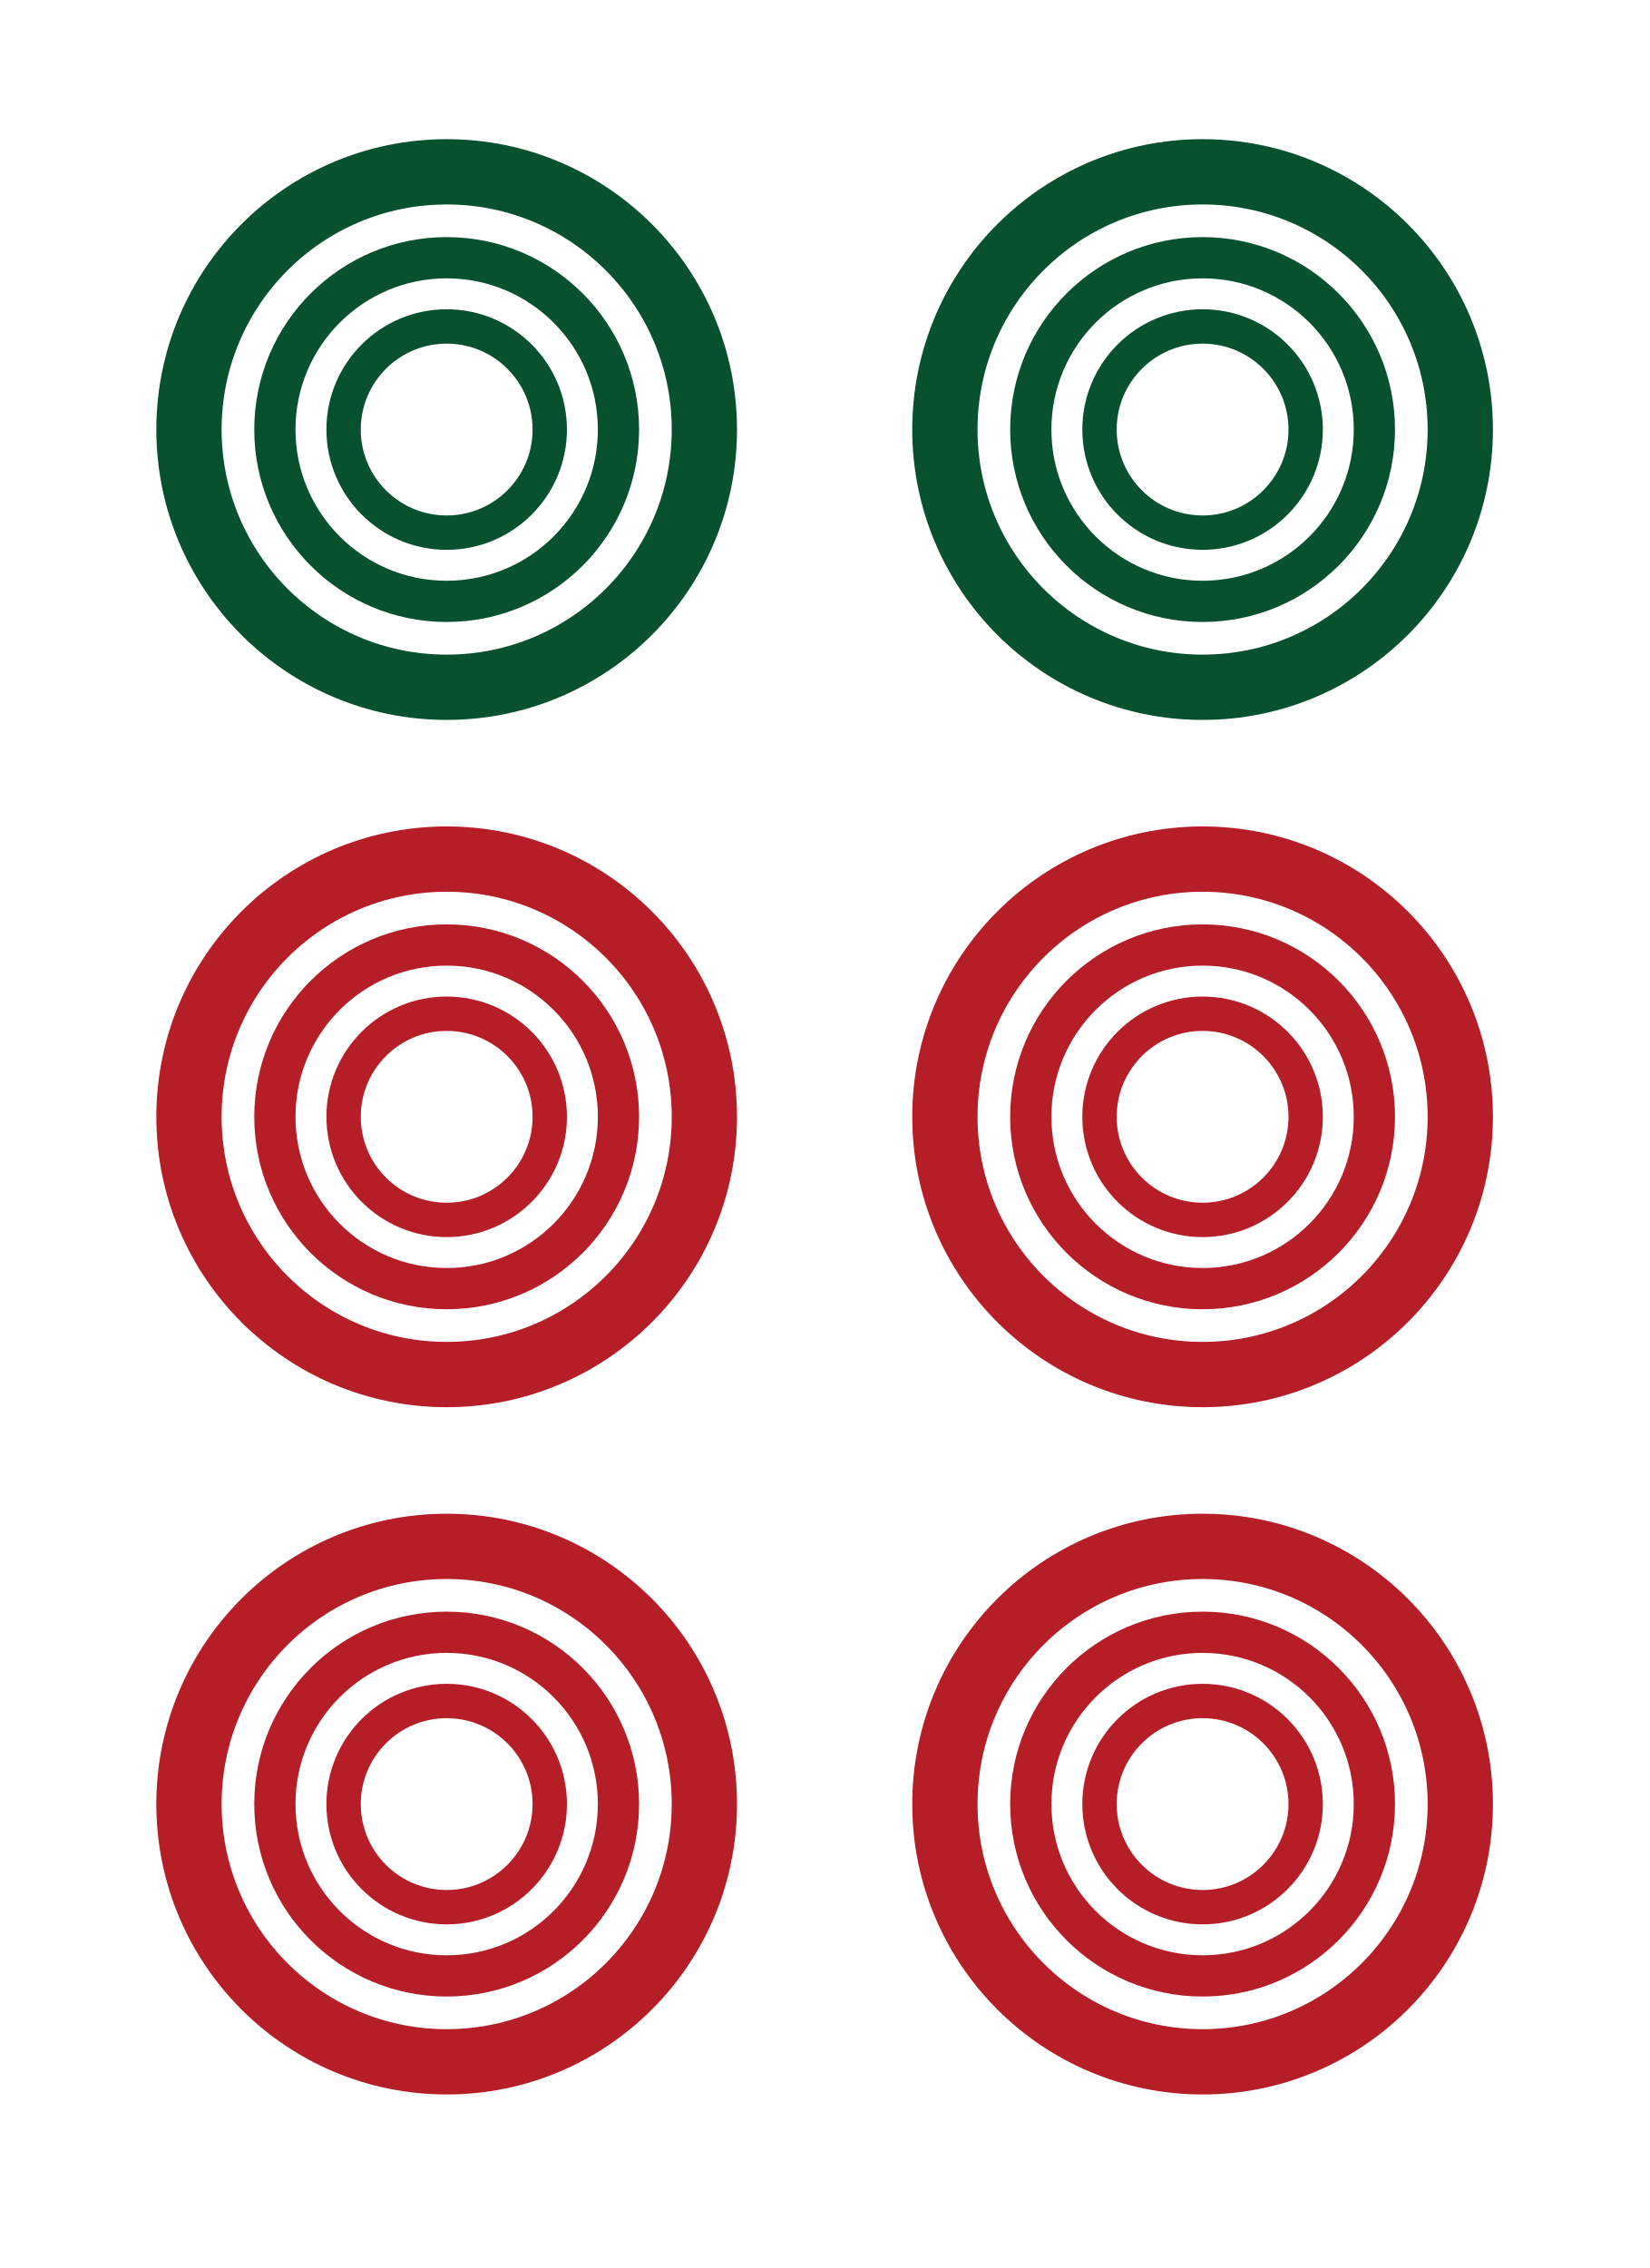
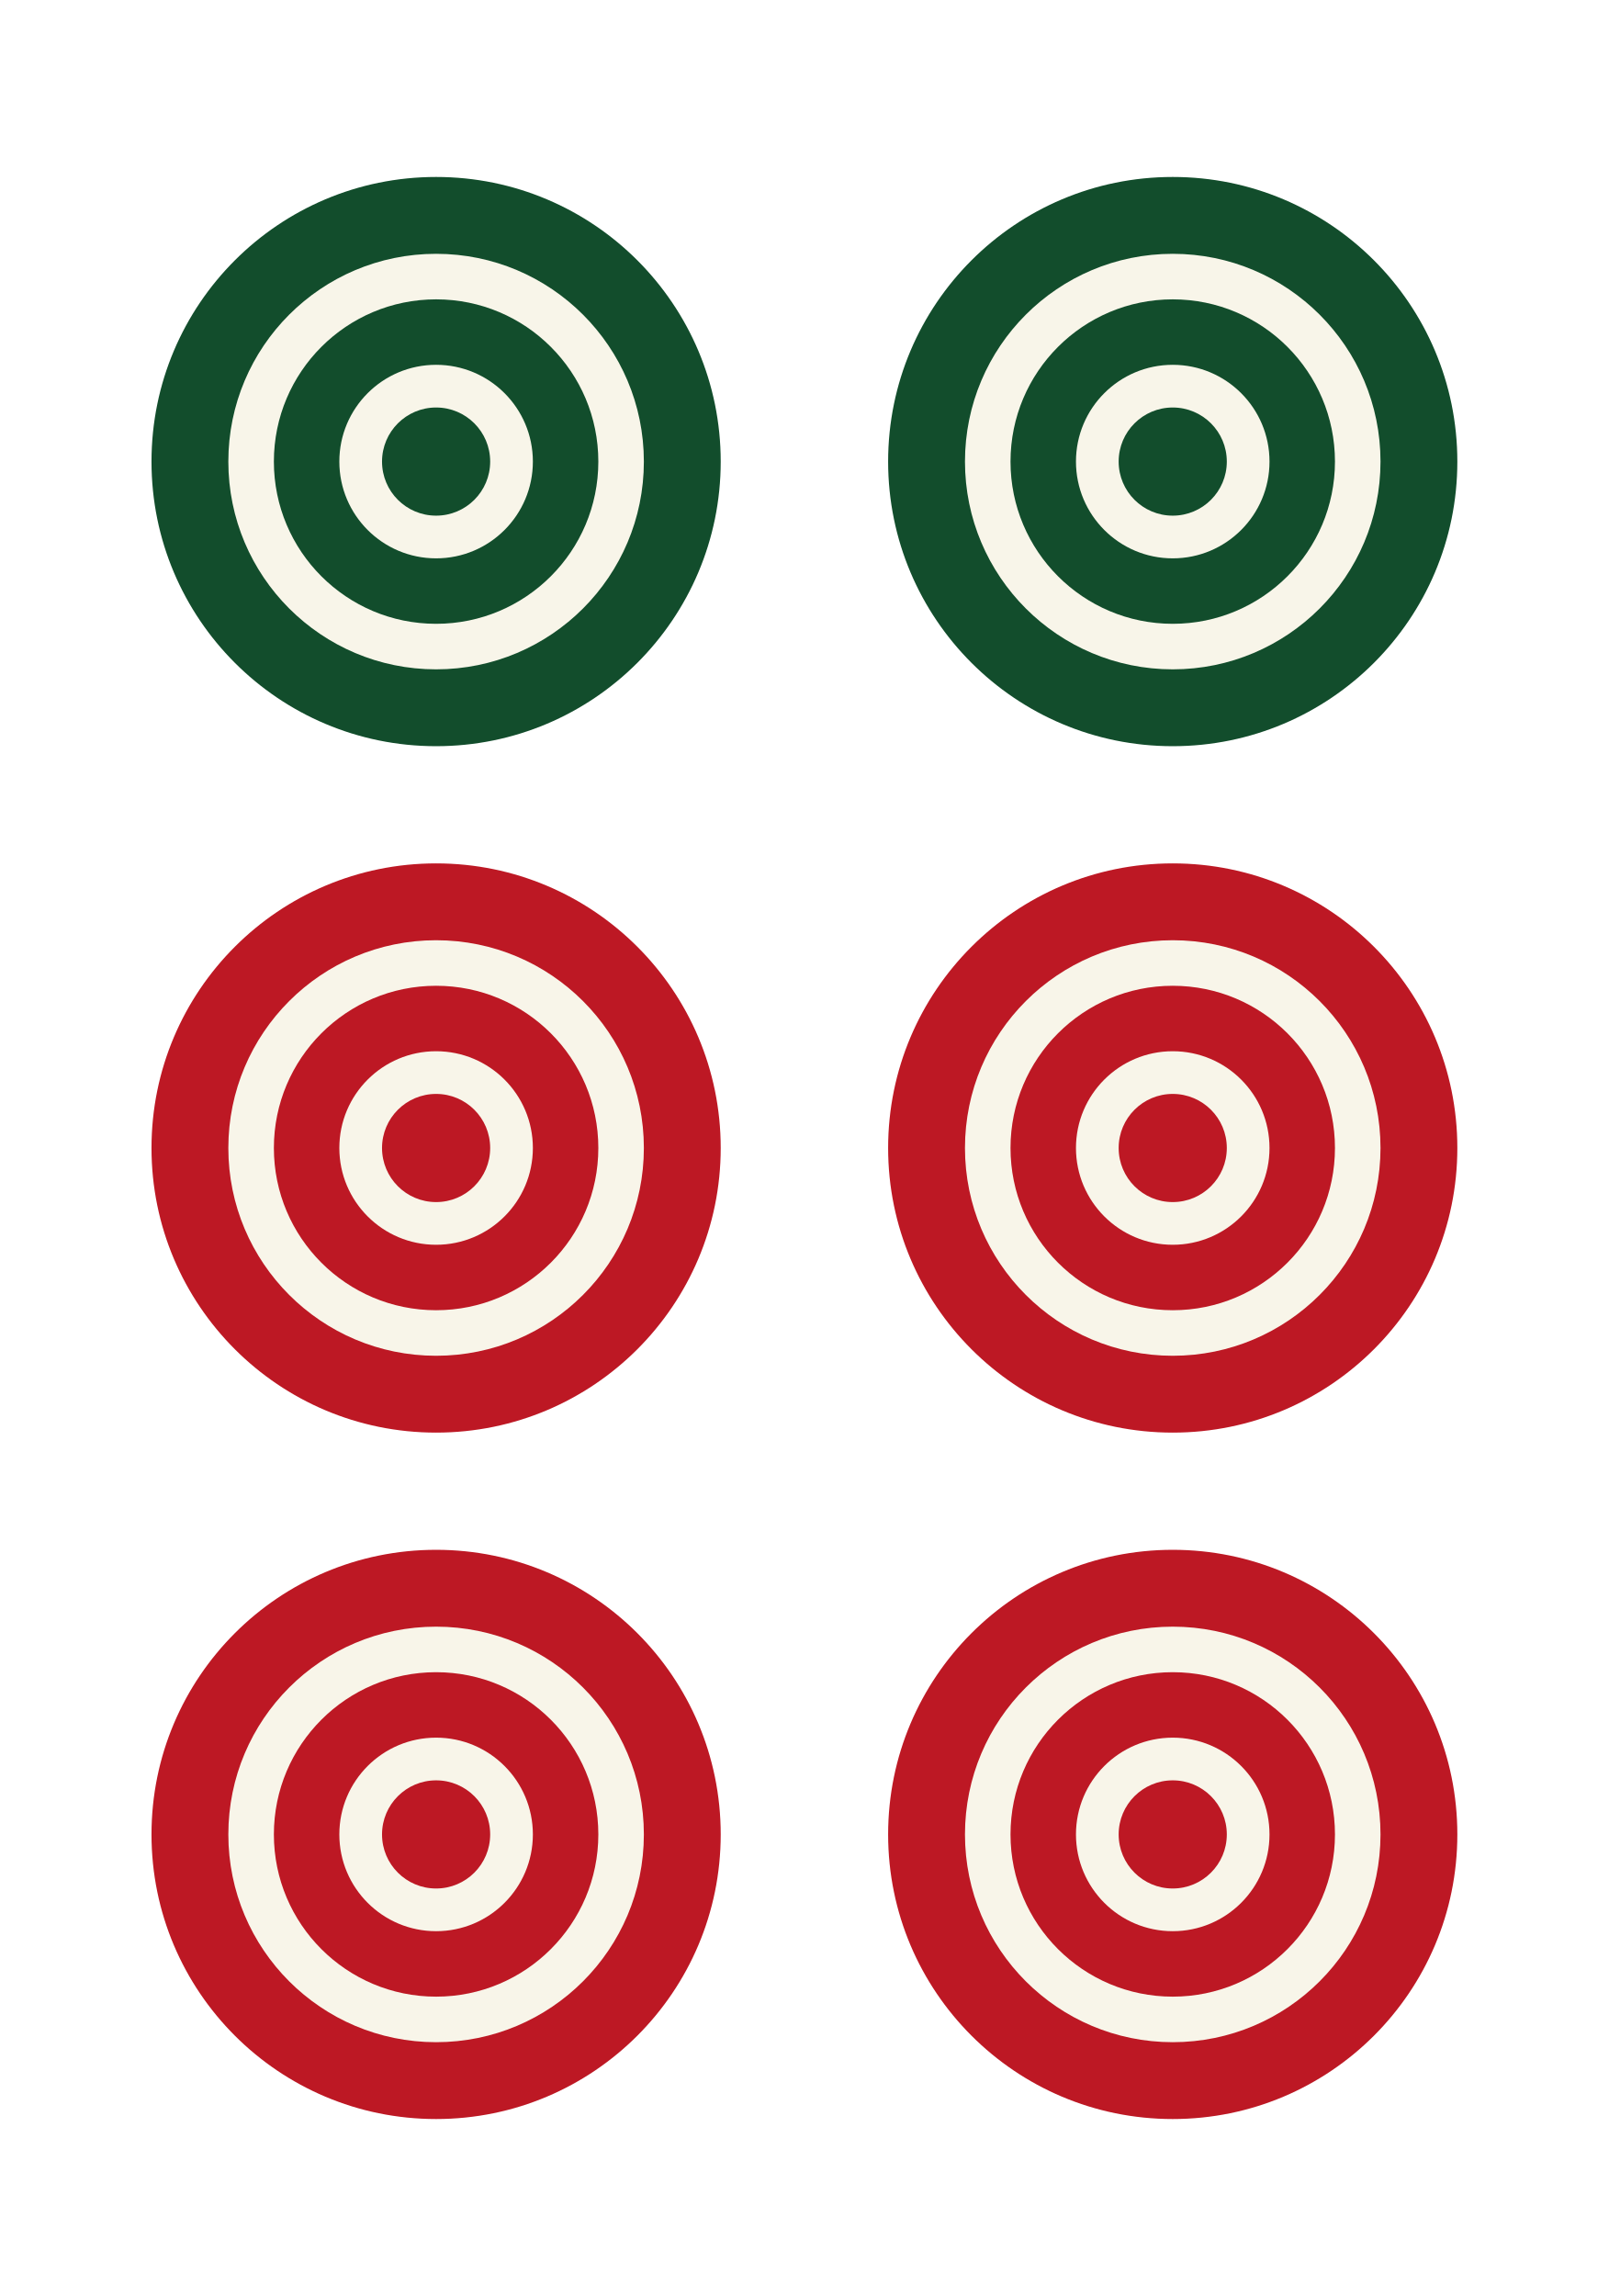
- <svg xmlns="http://www.w3.org/2000/svg" width="96" height="132" viewBox="0 0 96 132">
-   <g fill="none" stroke="#07512f">
-     <circle cx="26" cy="25" r="15" stroke-width="3.8" />
-     <circle cx="26" cy="25" r="10" stroke-width="2.4" />
-     <circle cx="26" cy="25" r="6" stroke-width="2" />
-   </g>
-   <g fill="none" stroke="#07512f">
-     <circle cx="70" cy="25" r="15" stroke-width="3.8" />
-     <circle cx="70" cy="25" r="10" stroke-width="2.4" />
-     <circle cx="70" cy="25" r="6" stroke-width="2" />
-   </g>
-   <g fill="none" stroke="#b51d27">
-     <circle cx="26" cy="65" r="15" stroke-width="3.8" />
-     <circle cx="26" cy="65" r="10" stroke-width="2.4" />
-     <circle cx="26" cy="65" r="6" stroke-width="2" />
-   </g>
-   <g fill="none" stroke="#b51d27">
-     <circle cx="70" cy="65" r="15" stroke-width="3.8" />
-     <circle cx="70" cy="65" r="10" stroke-width="2.4" />
-     <circle cx="70" cy="65" r="6" stroke-width="2" />
-   </g>
-   <g fill="none" stroke="#b51d27">
-     <circle cx="26" cy="105" r="15" stroke-width="3.8" />
-     <circle cx="26" cy="105" r="10" stroke-width="2.4" />
-     <circle cx="26" cy="105" r="6" stroke-width="2" />
-   </g>
-   <g fill="none" stroke="#b51d27">
-     <circle cx="70" cy="105" r="15" stroke-width="3.8" />
-     <circle cx="70" cy="105" r="10" stroke-width="2.4" />
-     <circle cx="70" cy="105" r="6" stroke-width="2" />
+ <svg xmlns="http://www.w3.org/2000/svg" width="768" height="1096" viewBox="0 0 96 137.14">
+   <g transform="translate(0 2.57)">
+     <g fill="#124d2c">
+       <circle cx="26" cy="25" r="17" />
+       <circle cx="26" cy="25" r="12.41" fill="#f8f5e9" />
+       <circle cx="26" cy="25" r="9.69" />
+       <circle cx="26" cy="25" r="5.78" fill="#f8f5e9" />
+       <circle cx="26" cy="25" r="3.23" />
+     </g>
+     <g fill="#124d2c">
+       <circle cx="70" cy="25" r="17" />
+       <circle cx="70" cy="25" r="12.41" fill="#f8f5e9" />
+       <circle cx="70" cy="25" r="9.69" />
+       <circle cx="70" cy="25" r="5.78" fill="#f8f5e9" />
+       <circle cx="70" cy="25" r="3.23" />
+     </g>
+     <g fill="#bd1824">
+       <circle cx="26" cy="66" r="17" />
+       <circle cx="26" cy="66" r="12.41" fill="#f8f5e9" />
+       <circle cx="26" cy="66" r="9.69" />
+       <circle cx="26" cy="66" r="5.78" fill="#f8f5e9" />
+       <circle cx="26" cy="66" r="3.23" />
+     </g>
+     <g fill="#bd1824">
+       <circle cx="70" cy="66" r="17" />
+       <circle cx="70" cy="66" r="12.41" fill="#f8f5e9" />
+       <circle cx="70" cy="66" r="9.69" />
+       <circle cx="70" cy="66" r="5.78" fill="#f8f5e9" />
+       <circle cx="70" cy="66" r="3.23" />
+     </g>
+     <g fill="#bd1824">
+       <circle cx="26" cy="107" r="17" />
+       <circle cx="26" cy="107" r="12.41" fill="#f8f5e9" />
+       <circle cx="26" cy="107" r="9.69" />
+       <circle cx="26" cy="107" r="5.78" fill="#f8f5e9" />
+       <circle cx="26" cy="107" r="3.23" />
+     </g>
+     <g fill="#bd1824">
+       <circle cx="70" cy="107" r="17" />
+       <circle cx="70" cy="107" r="12.41" fill="#f8f5e9" />
+       <circle cx="70" cy="107" r="9.69" />
+       <circle cx="70" cy="107" r="5.78" fill="#f8f5e9" />
+       <circle cx="70" cy="107" r="3.23" />
+     </g>
  </g>
</svg>
